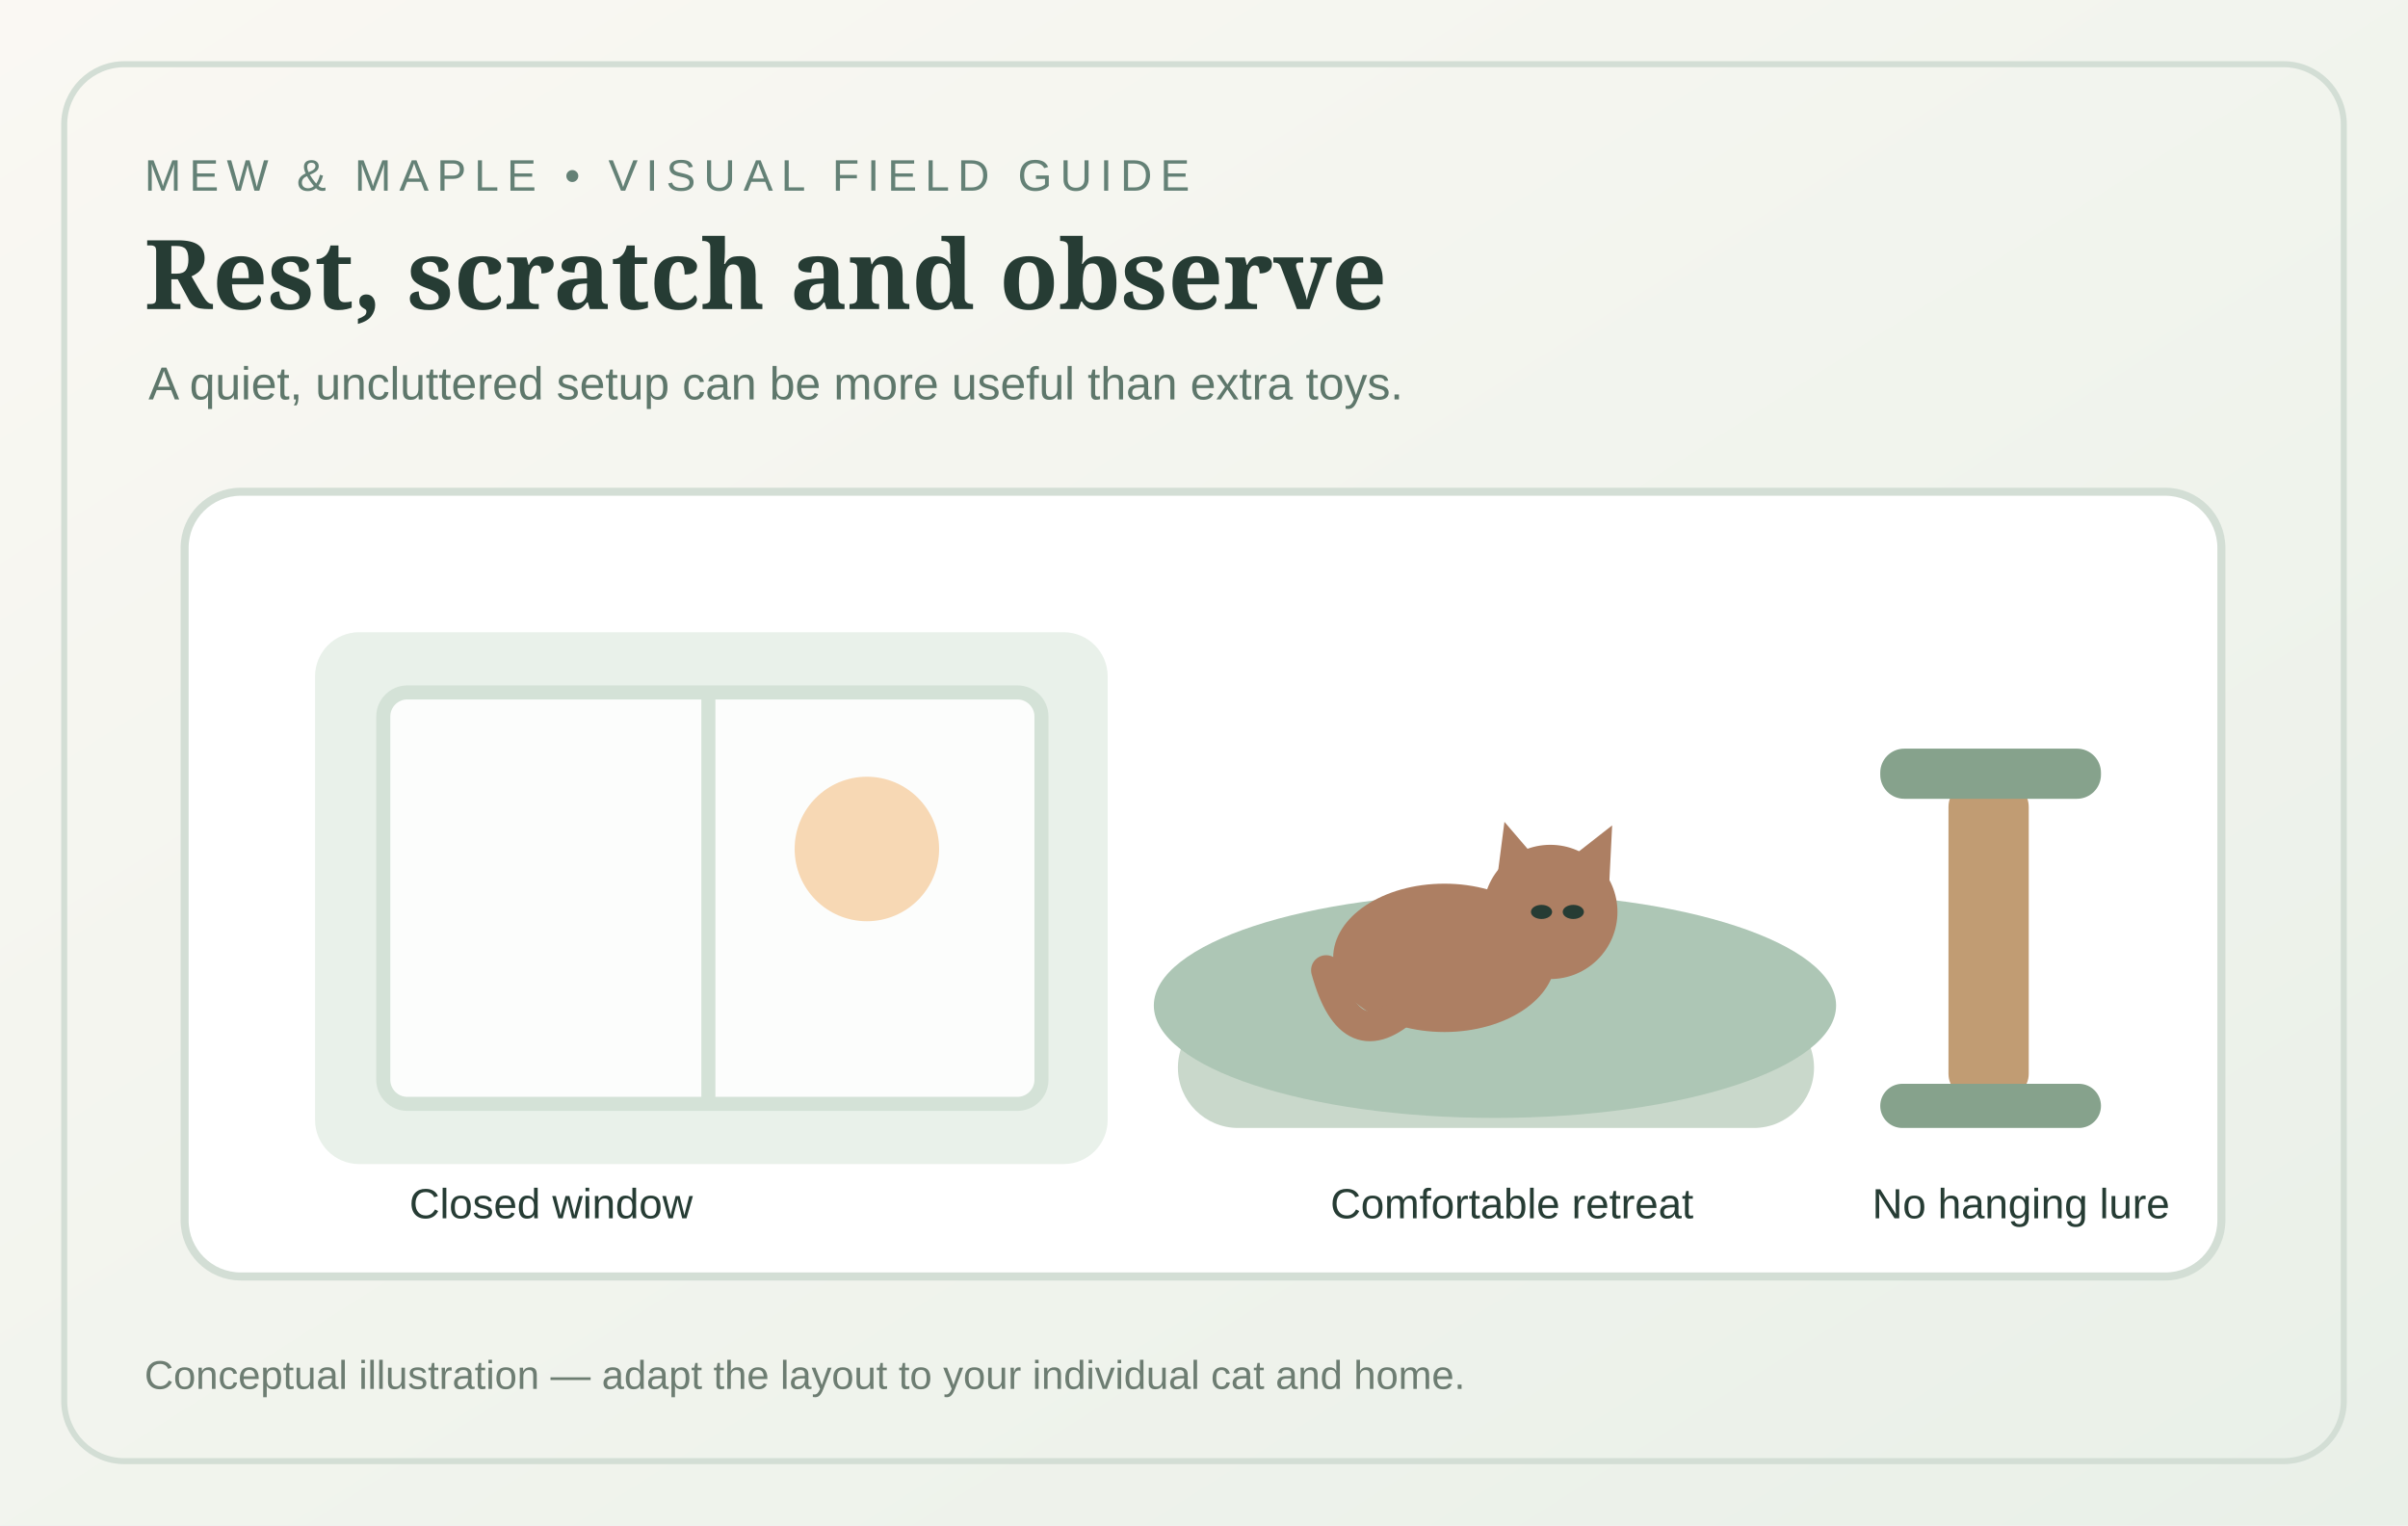
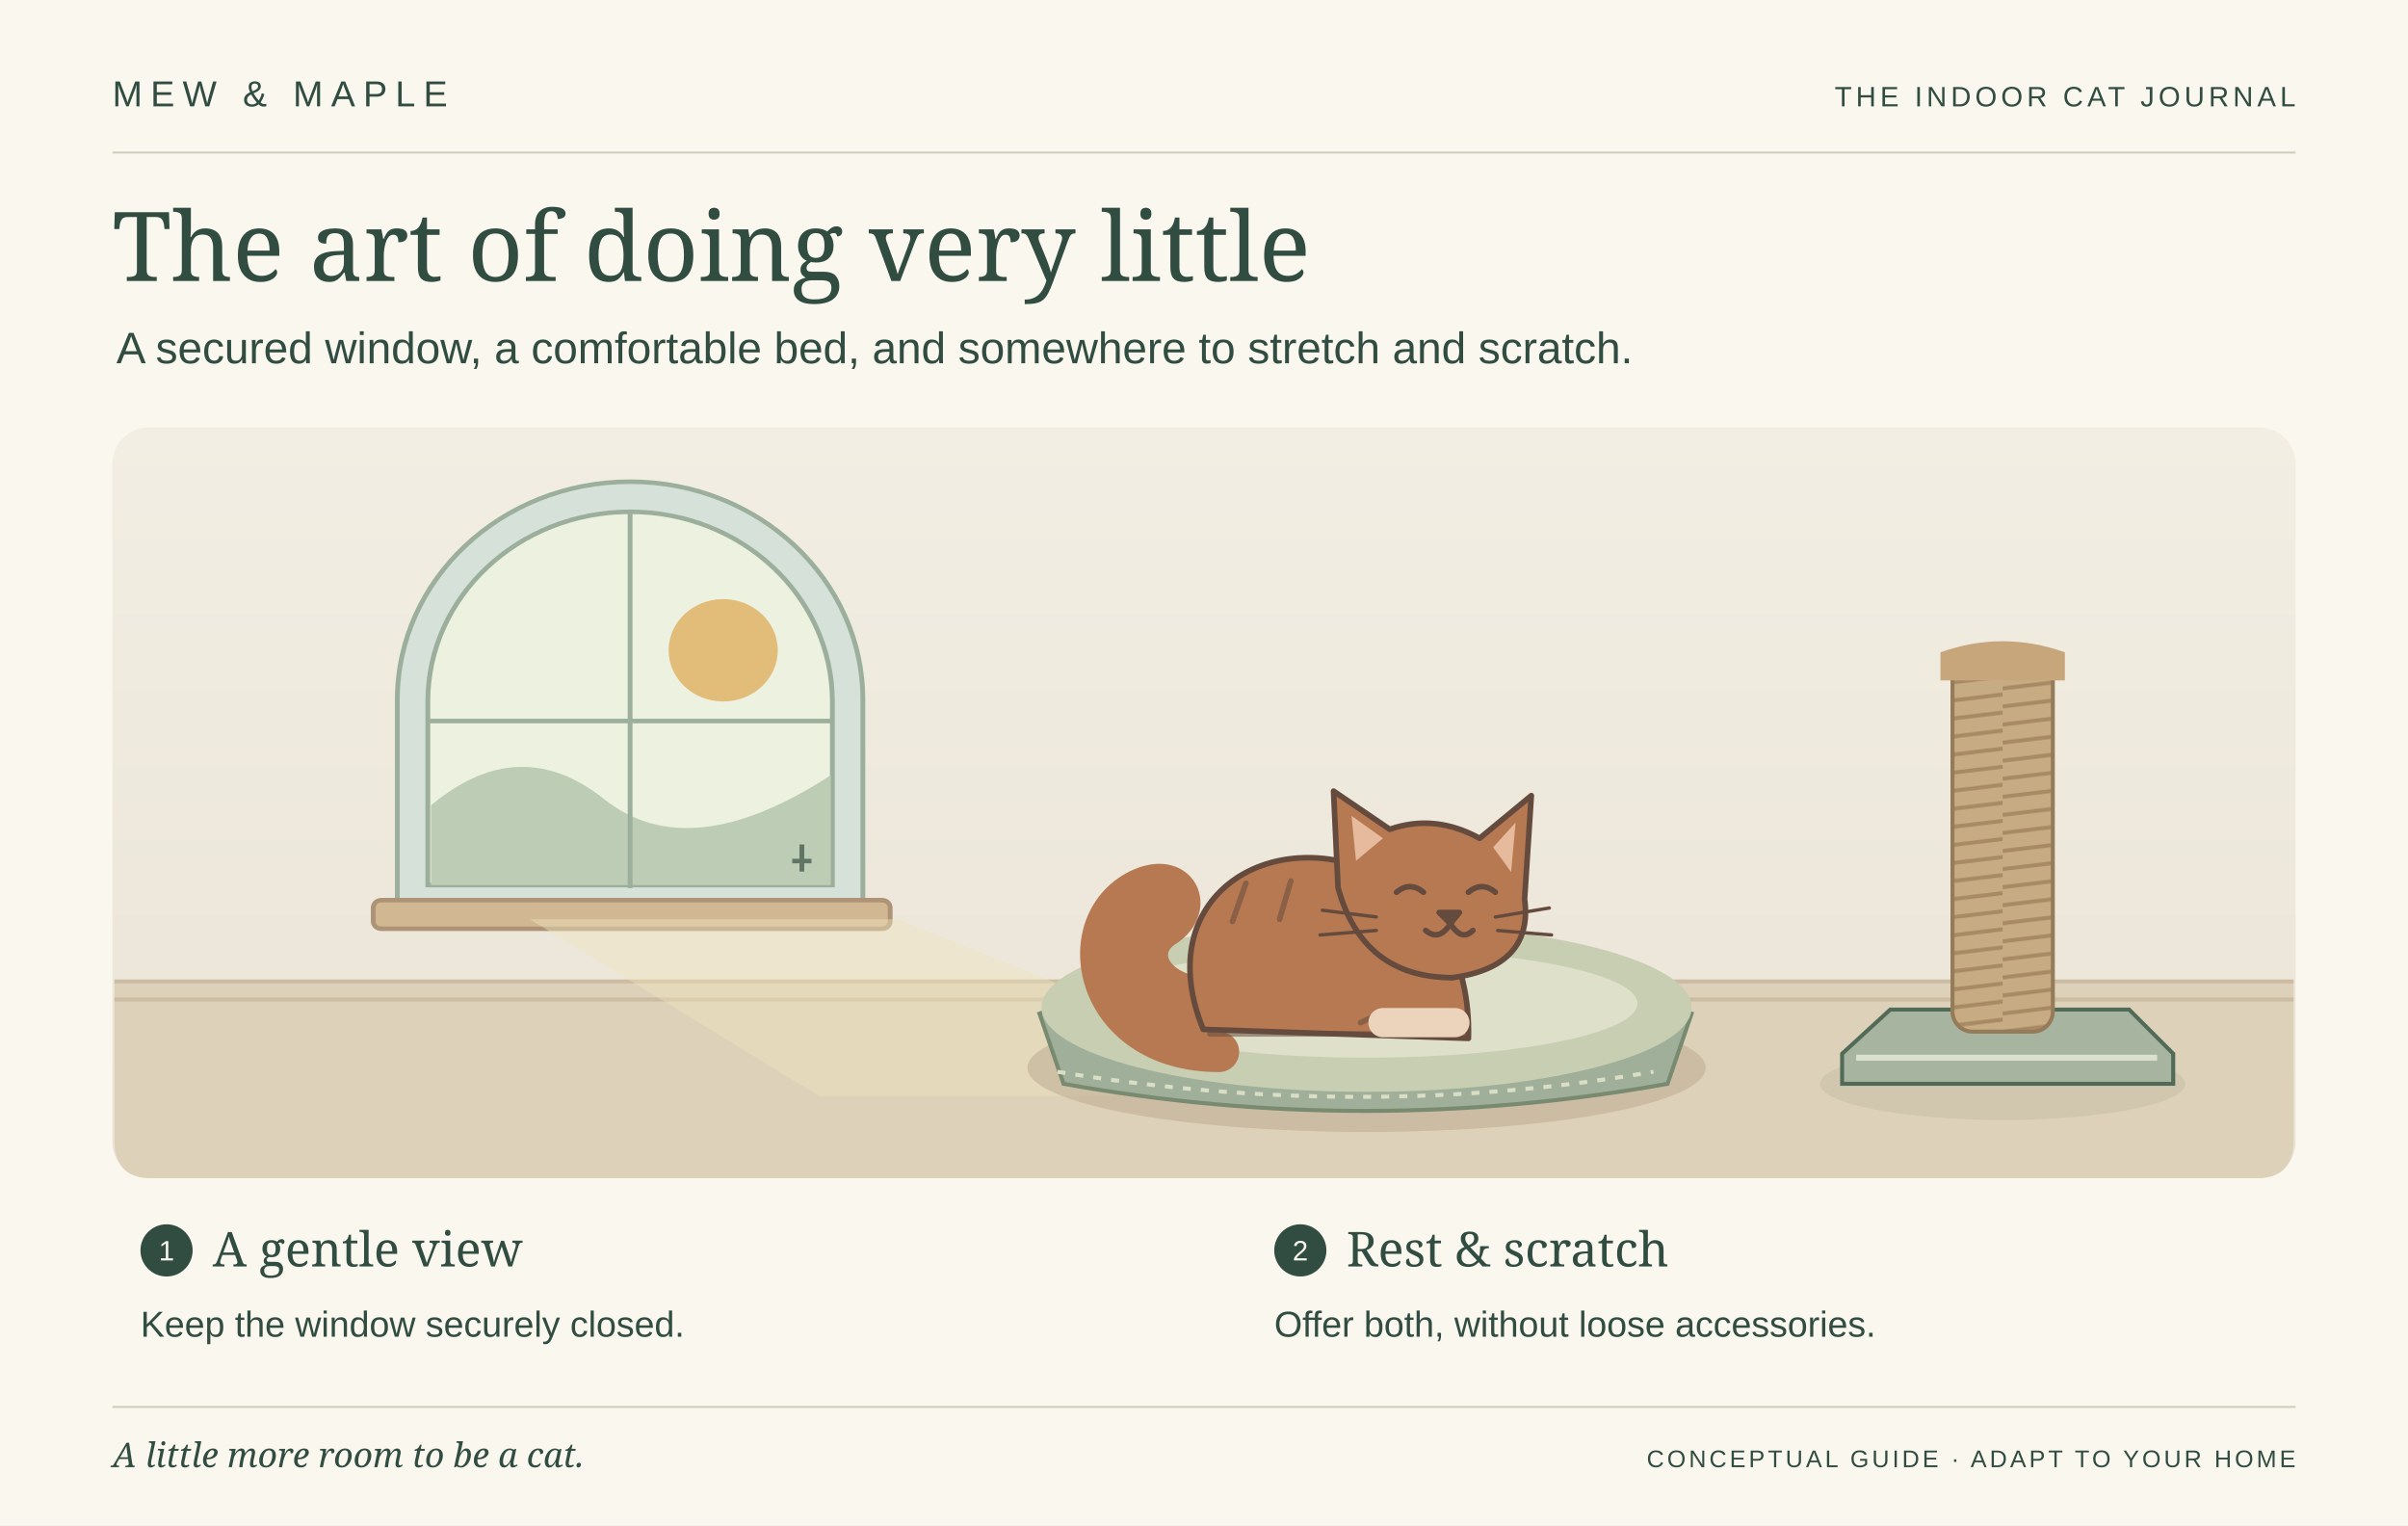
- <svg xmlns="http://www.w3.org/2000/svg" width="1200" height="760" viewBox="0 0 1200 760" role="img" aria-label="Rest, scratch and observe">
+ <svg xmlns="http://www.w3.org/2000/svg" width="1200" height="760" viewBox="0 0 1200 760" role="img" aria-labelledby="title desc">
  <defs>
-     <linearGradient id="paper" x1="0" y1="0" x2="1" y2="1">
-       <stop stop-color="#FAF8F3" />
-       <stop offset="1" stop-color="#E9F0E8" />
+     <linearGradient id="wall" x2="0" y2="1">
+       <stop stop-color="#F3EEE3" />
+       <stop offset="1" stop-color="#E9E4D6" />
    </linearGradient>
-     <filter id="soft">
-       <feDropShadow dx="0" dy="10" stdDeviation="15" flood-color="#263C34" flood-opacity=".08" />
-     </filter>
+     <pattern id="rope" width="50" height="9" patternUnits="userSpaceOnUse">
+       <rect width="50" height="9" fill="#C7AC83" />
+       <path d="M0 8 L50 2" stroke="#A88B65" stroke-width="2" />
+     </pattern>
+     <pattern id="weave" width="12" height="12" patternUnits="userSpaceOnUse">
+       <rect width="12" height="12" fill="#B4BDA5" />
+       <path d="M0 3 H12 M3 0 V12" stroke="#D5DBC7" stroke-width="2" />
+     </pattern>
  </defs>
-   <rect width="1200" height="760" fill="url(#paper)" />
-   <rect x="32" y="32" width="1136" height="696" rx="30" fill="none" stroke="#D3DED5" stroke-width="3" />
-   <text x="72" y="95" font-size="22" letter-spacing="4" fill="#648176" font-family="Arial,sans-serif">MEW &amp; MAPLE  •  VISUAL FIELD GUIDE</text>
-   <text x="72" y="154" font-size="48" fill="#263C34" font-family="Georgia,serif" font-weight="bold">Rest, scratch and observe</text>
-   <text x="74" y="199" font-size="23" fill="#5E776B" font-family="Arial,sans-serif">A quiet, uncluttered setup can be more useful than extra toys.</text>
-   <rect x="92" y="245" width="1015" height="391" rx="28" fill="white" stroke="#D3DED5" stroke-width="4" />
-   <rect x="157" y="315" width="395" height="265" rx="22" fill="#E9F1EA" />
-   <rect x="191" y="345" width="328" height="205" rx="12" fill="#FCFDFC" stroke="#D4E2D7" stroke-width="7" />
-   <path d="M353 345 V550" stroke="#D4E2D7" stroke-width="7" />
-   <circle cx="432" cy="423" r="36" fill="#F7D8B4" />
-   <rect x="587" y="502" width="317" height="60" rx="30" fill="#C9D8CB" />
-   <ellipse cx="745" cy="501" rx="170" ry="56" fill="#ADC6B5" />
-   <g transform="translate(667,413) scale(0.88)">
-     <ellipse cx="60" cy="73" rx="63" ry="42" fill="#AD7F63" />
-     <circle cx="120" cy="47" r="38" fill="#AD7F63" />
-     <polygon points="90,27 94,-4 112,17" fill="#AD7F63" />
-     <polygon points="132,16 155,-2 153,38" fill="#AD7F63" />
-     <ellipse cx="133" cy="47" rx="6" ry="4" fill="#263C34" />
-     <ellipse cx="115" cy="47" rx="6" ry="4" fill="#263C34" />
-     <path d="M40 100 Q 7 131 -7 80" stroke="#AD7F63" stroke-width="17" fill="none" stroke-linecap="round" />
+   <rect width="1200" height="760" fill="#FAF7EF" />
+   <g font-family="Arial,sans-serif">
+     <text x="56" y="53" font-size="18" fill="#314C40" letter-spacing="4">MEW &amp; MAPLE</text>
+     <text x="1144" y="53" font-size="14" fill="#314C40" text-anchor="end" letter-spacing="2">THE INDOOR CAT JOURNAL</text>
+     <path d="M56 76 H1144" stroke="#CFCDBD" />
+     <text x="56" y="140" font-size="48" fill="#314C40" font-family="Georgia,serif">The art of doing very little</text>
+     <text x="58" y="181" font-size="22" fill="#314C40">A secured window, a comfortable bed, and somewhere to stretch and scratch.</text>
+     <rect x="56" y="213" width="1088" height="374" rx="18" fill="url(#wall)" />
+     <path d="M57 489 H1143 V568 Q1143 587 1125 587 H75 Q57 587 57 568Z" fill="#DED1B9" />
+     <path d="M57 489 H1143 M57 498 H1143" stroke="#CBBCA3" stroke-width="2" />
+     <g transform="translate(70 120) scale(.8 .75)">
+       <g stroke="#9BAF9C" stroke-width="3">
+         <path d="M160 448 V305 A145 145 0 0 1 450 305 V448Z" fill="#D6E1DA" />
+         <path d="M179 428 V306 A126 126 0 0 1 431 306 V428Z" fill="#EDF1DF" />
+         <path d="M181 375 Q236 326 289 371 T430 355 V428 H181Z" fill="#BDCCB4" stroke="none" />
+         <circle cx="363" cy="272" r="34" fill="#E2BD79" stroke="none" />
+         <path d="M305 179 V430 M179 319 H431" />
+         <rect x="145" y="438" width="322" height="19" rx="5" fill="#D1B792" stroke="#AD9476" />
+         <path d="M412 401 v18 m-6 -7 h12" stroke="#617564" />
+       </g>
+     </g>
+     <path d="M447 458 L667 546 H408 L264 458" fill="#EDE2BD" opacity=".45" />
+     <g transform="translate(998 533)">
+       <ellipse cx="0" cy="7" rx="91" ry="18" fill="#314C40" opacity=".08" />
+       <path d="M-80 -8 L-56 -30 H63 L85 -8 V7 H-80Z" fill="#A7B4A0" stroke="#526B58" stroke-width="2" />
+       <rect x="-25" y="-206" width="50" height="187" rx="10" fill="url(#rope)" stroke="#957B59" stroke-width="2" />
+       <path d="M-31 -208 Q0 -219 31 -208 V-194 H-31Z" fill="#C7A67B" />
+       <path d="M-73 -6 H77" stroke="#D9E1CC" stroke-width="3" />
+     </g>
+     <ellipse cx="681" cy="532" rx="169" ry="32" fill="#B8A78D" opacity=".5" />
+     <path d="M518 505 Q680 452 843 505 L831 540 Q680 567 530 540Z" fill="#A0AF99" stroke="#788A70" stroke-width="2" />
+     <ellipse cx="681" cy="502" rx="162" ry="42" fill="#C8CEB2" />
+     <ellipse cx="681" cy="500" rx="135" ry="27" fill="#DEE0C9" />
+     <g transform="translate(706 486) scale(1.12 1.12)" stroke="#654B3D" stroke-width="2.5" stroke-linecap="round" stroke-linejoin="round">
+       <path d="M-88 34 C-145 34 -155 -25 -122 -39 C-105 -46 -99 -29 -113 -21 C-128 -10 -117 12 -86 10" fill="#B77951" stroke="#B77951" stroke-width="18" />
+       <path d="M-95 24 C-119 -35 -65 -68 -17 -45 C8 -34 24 -7 23 28Z" fill="#B77951" />
+       <path d="M-35 -39 L-37 -82 L-12 -65 Q8 -72 28 -61 L51 -80 L48 -34 Q52 -4 16 1 Q-24 1 -35 -39" fill="#B77951" />
+       <path d="M-29 -71 L-27 -51 L-15 -61 M34 -57 L44 -68 L42 -46" fill="#E6BA9C" stroke="none" />
+       <path d="M-9 -37 Q-3 -42 3 -37 M23 -37 Q29 -42 35 -37" fill="none" />
+       <path d="M10 -28 L19 -28 L15 -23Z" fill="#654B3D" />
+       <path d="M15 -23 Q10 -15 4 -20 M15 -23 Q20 -15 25 -20" fill="none" />
+       <path d="M-18 -26 L-42 -29 M-18 -20 L-43 -18 M35 -26 L59 -30 M36 -20 L60 -18" stroke-width="1.5" />
+       <path d="M-56 -42 L-61 -25 M-76 -41 L-82 -24 M-25 21 Q-5 11 5 24 M-92 26 H22" fill="none" opacity=".55" />
+       <path d="M-15 21 H17" stroke="#EBD4BB" stroke-width="13" />
+     </g>
+     <path d="M527 534 Q679 559 824 534" fill="none" stroke="#DADEC6" stroke-width="2" stroke-dasharray="4 5" />
+     <circle cx="83" cy="623" r="13" fill="#314C40" />
+     <text x="83" y="628" font-size="14" fill="#314C40" text-anchor="middle" style="fill:#FAF7EF" data-fill="#FAF7EF">1</text>
+     <text x="106" y="631" font-size="24" fill="#314C40" font-family="Georgia,serif">A gentle view</text>
+     <text x="70" y="666" font-size="18" fill="#314C40">Keep the window securely closed.</text>
+     <circle cx="648" cy="623" r="13" fill="#314C40" />
+     <text x="648" y="628" font-size="14" fill="#314C40" text-anchor="middle" style="fill:#FAF7EF" data-fill="#FAF7EF">2</text>
+     <text x="671" y="631" font-size="24" fill="#314C40" font-family="Georgia,serif">Rest &amp; scratch</text>
+     <text x="635" y="666" font-size="18" fill="#314C40">Offer both, without loose accessories.</text>
+     <path d="M56 701 H1144" stroke="#CFCDBD" />
+     <text x="56" y="731" font-size="17" fill="#314C40" font-family="Georgia,serif" font-style="italic">A little more room to be a cat.</text>
+     <text x="1144" y="731" font-size="12" fill="#314C40" text-anchor="end" letter-spacing="1.5">CONCEPTUAL GUIDE · ADAPT TO YOUR HOME</text>
  </g>
-   <rect x="971" y="390" width="40" height="157" rx="12" fill="#C19C73" />
-   <rect x="937" y="373" width="110" height="25" rx="12" fill="#86A28C" />
-   <rect x="937" y="540" width="110" height="22" rx="11" fill="#86A28C" />
-   <text x="204" y="607" font-family="Arial" font-size="21" fill="#263C34">Closed window</text>
-   <text x="663" y="607" font-family="Arial" font-size="21" fill="#263C34">Comfortable retreat</text>
-   <text x="933" y="607" font-family="Arial" font-size="21" fill="#263C34">No hanging lure</text>
-   <text x="72" y="692" font-size="20" fill="#6D7D72" font-family="Arial,sans-serif">Conceptual illustration — adapt the layout to your individual cat and home.</text>
</svg>
